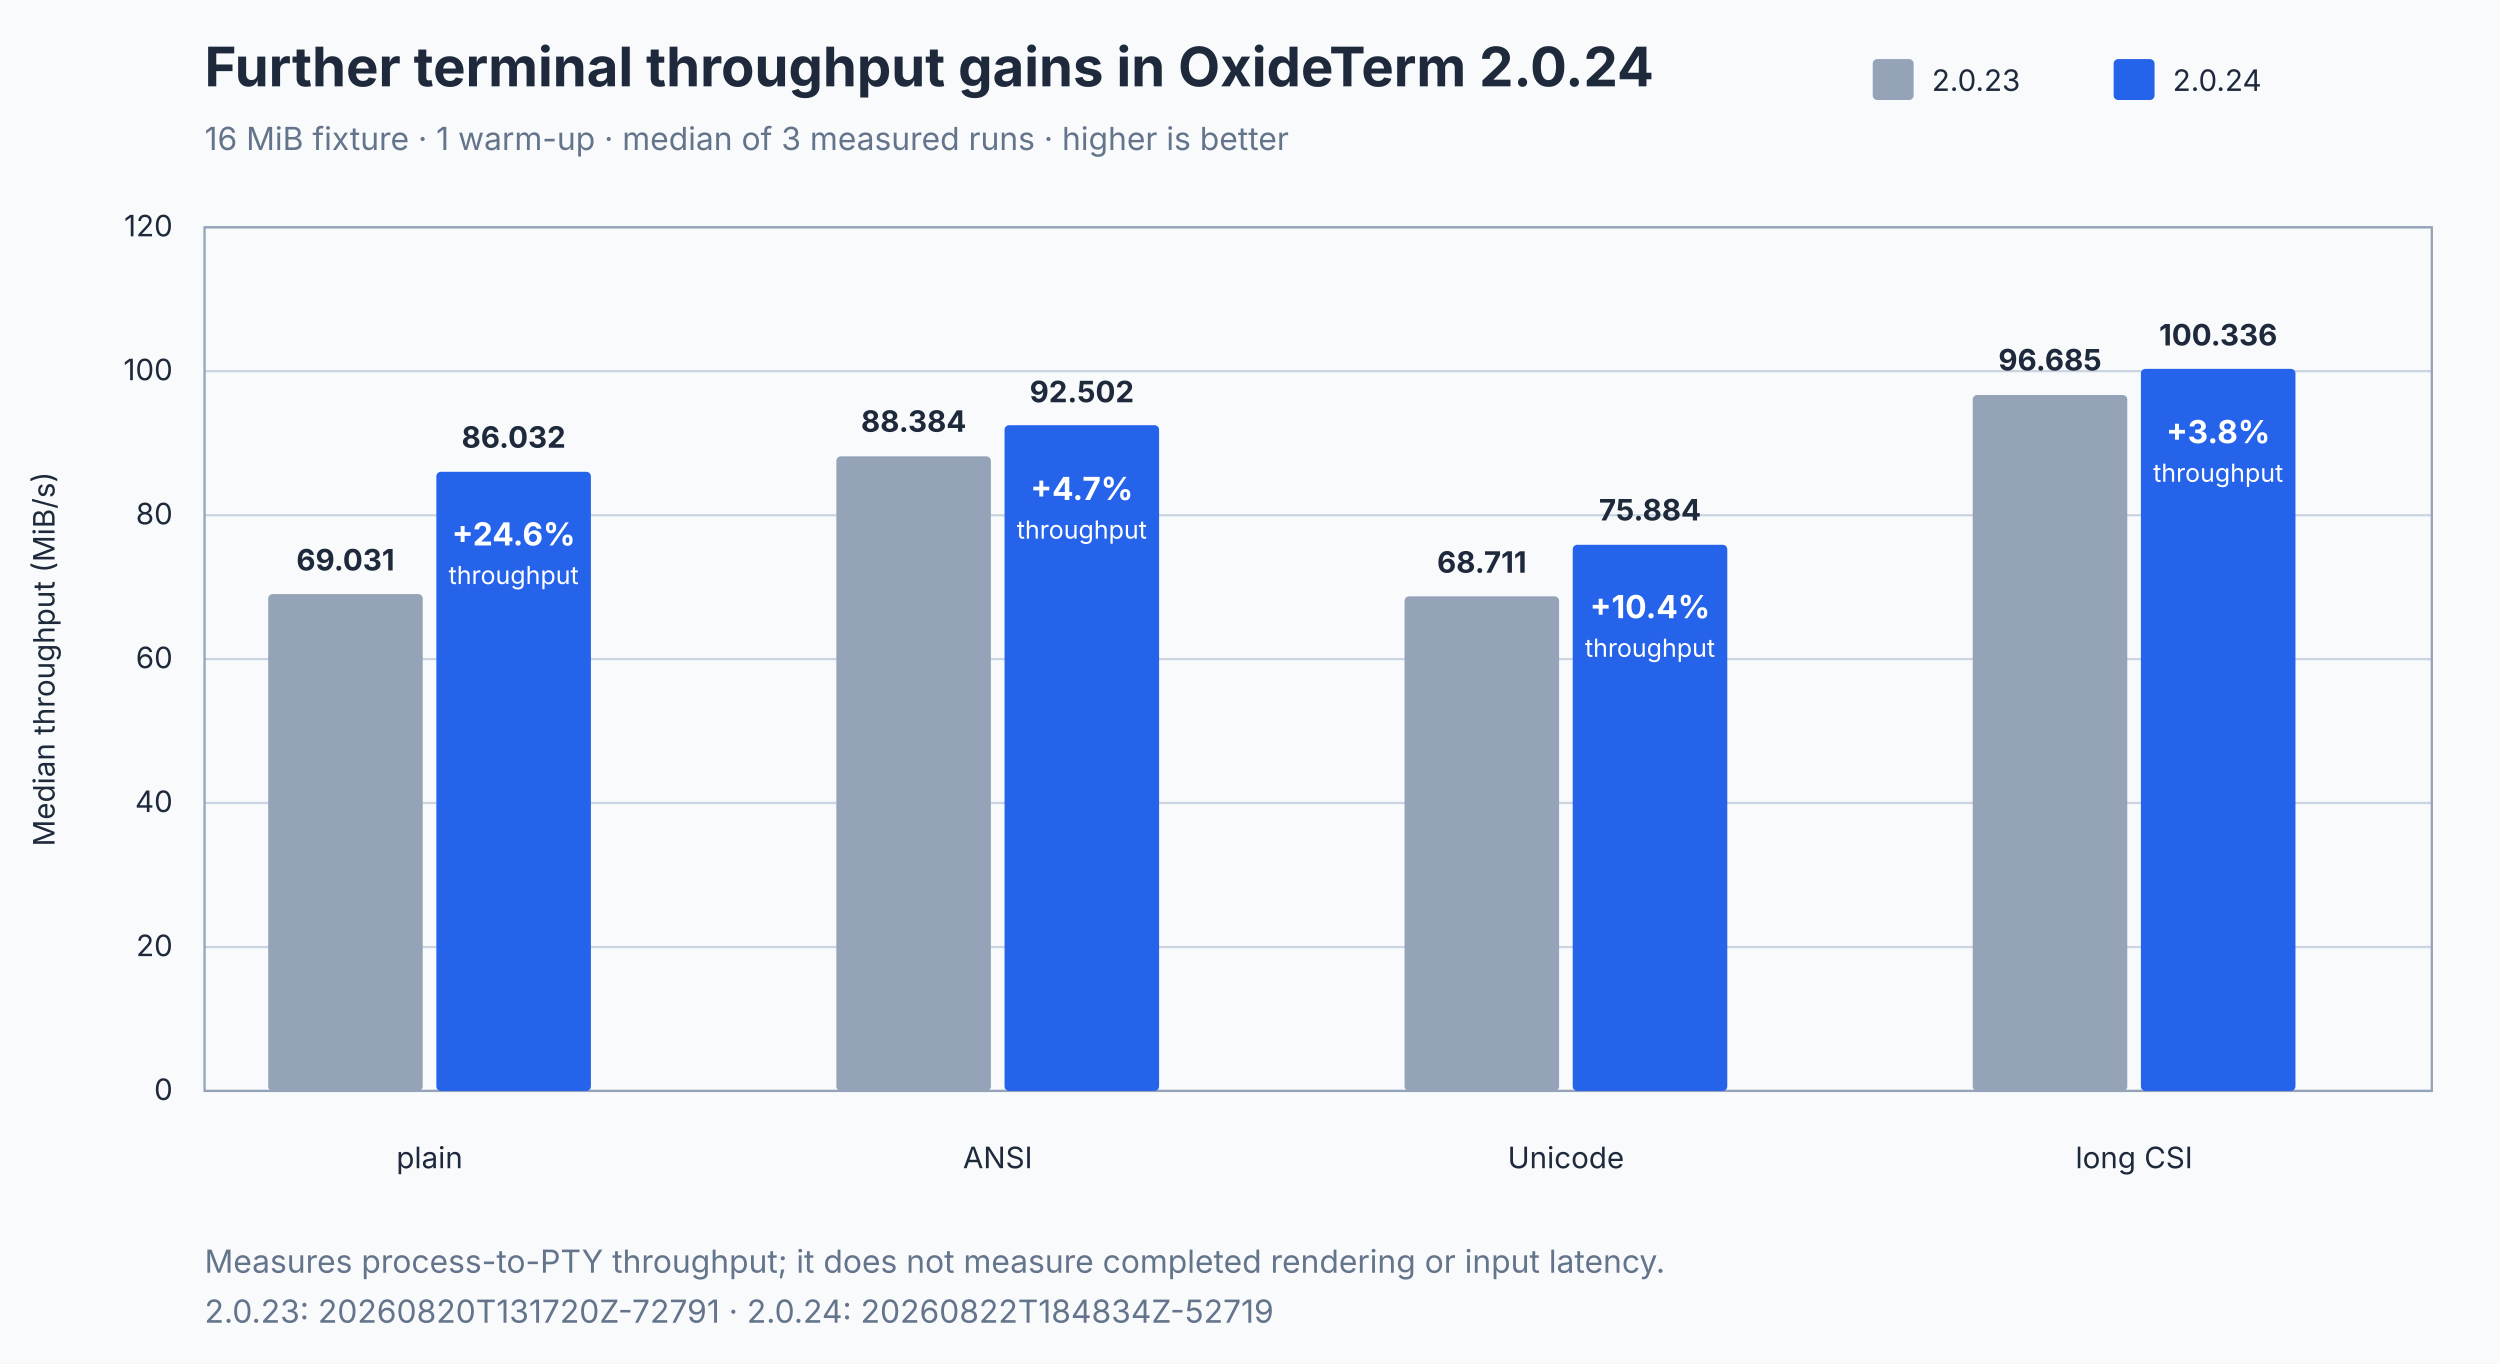
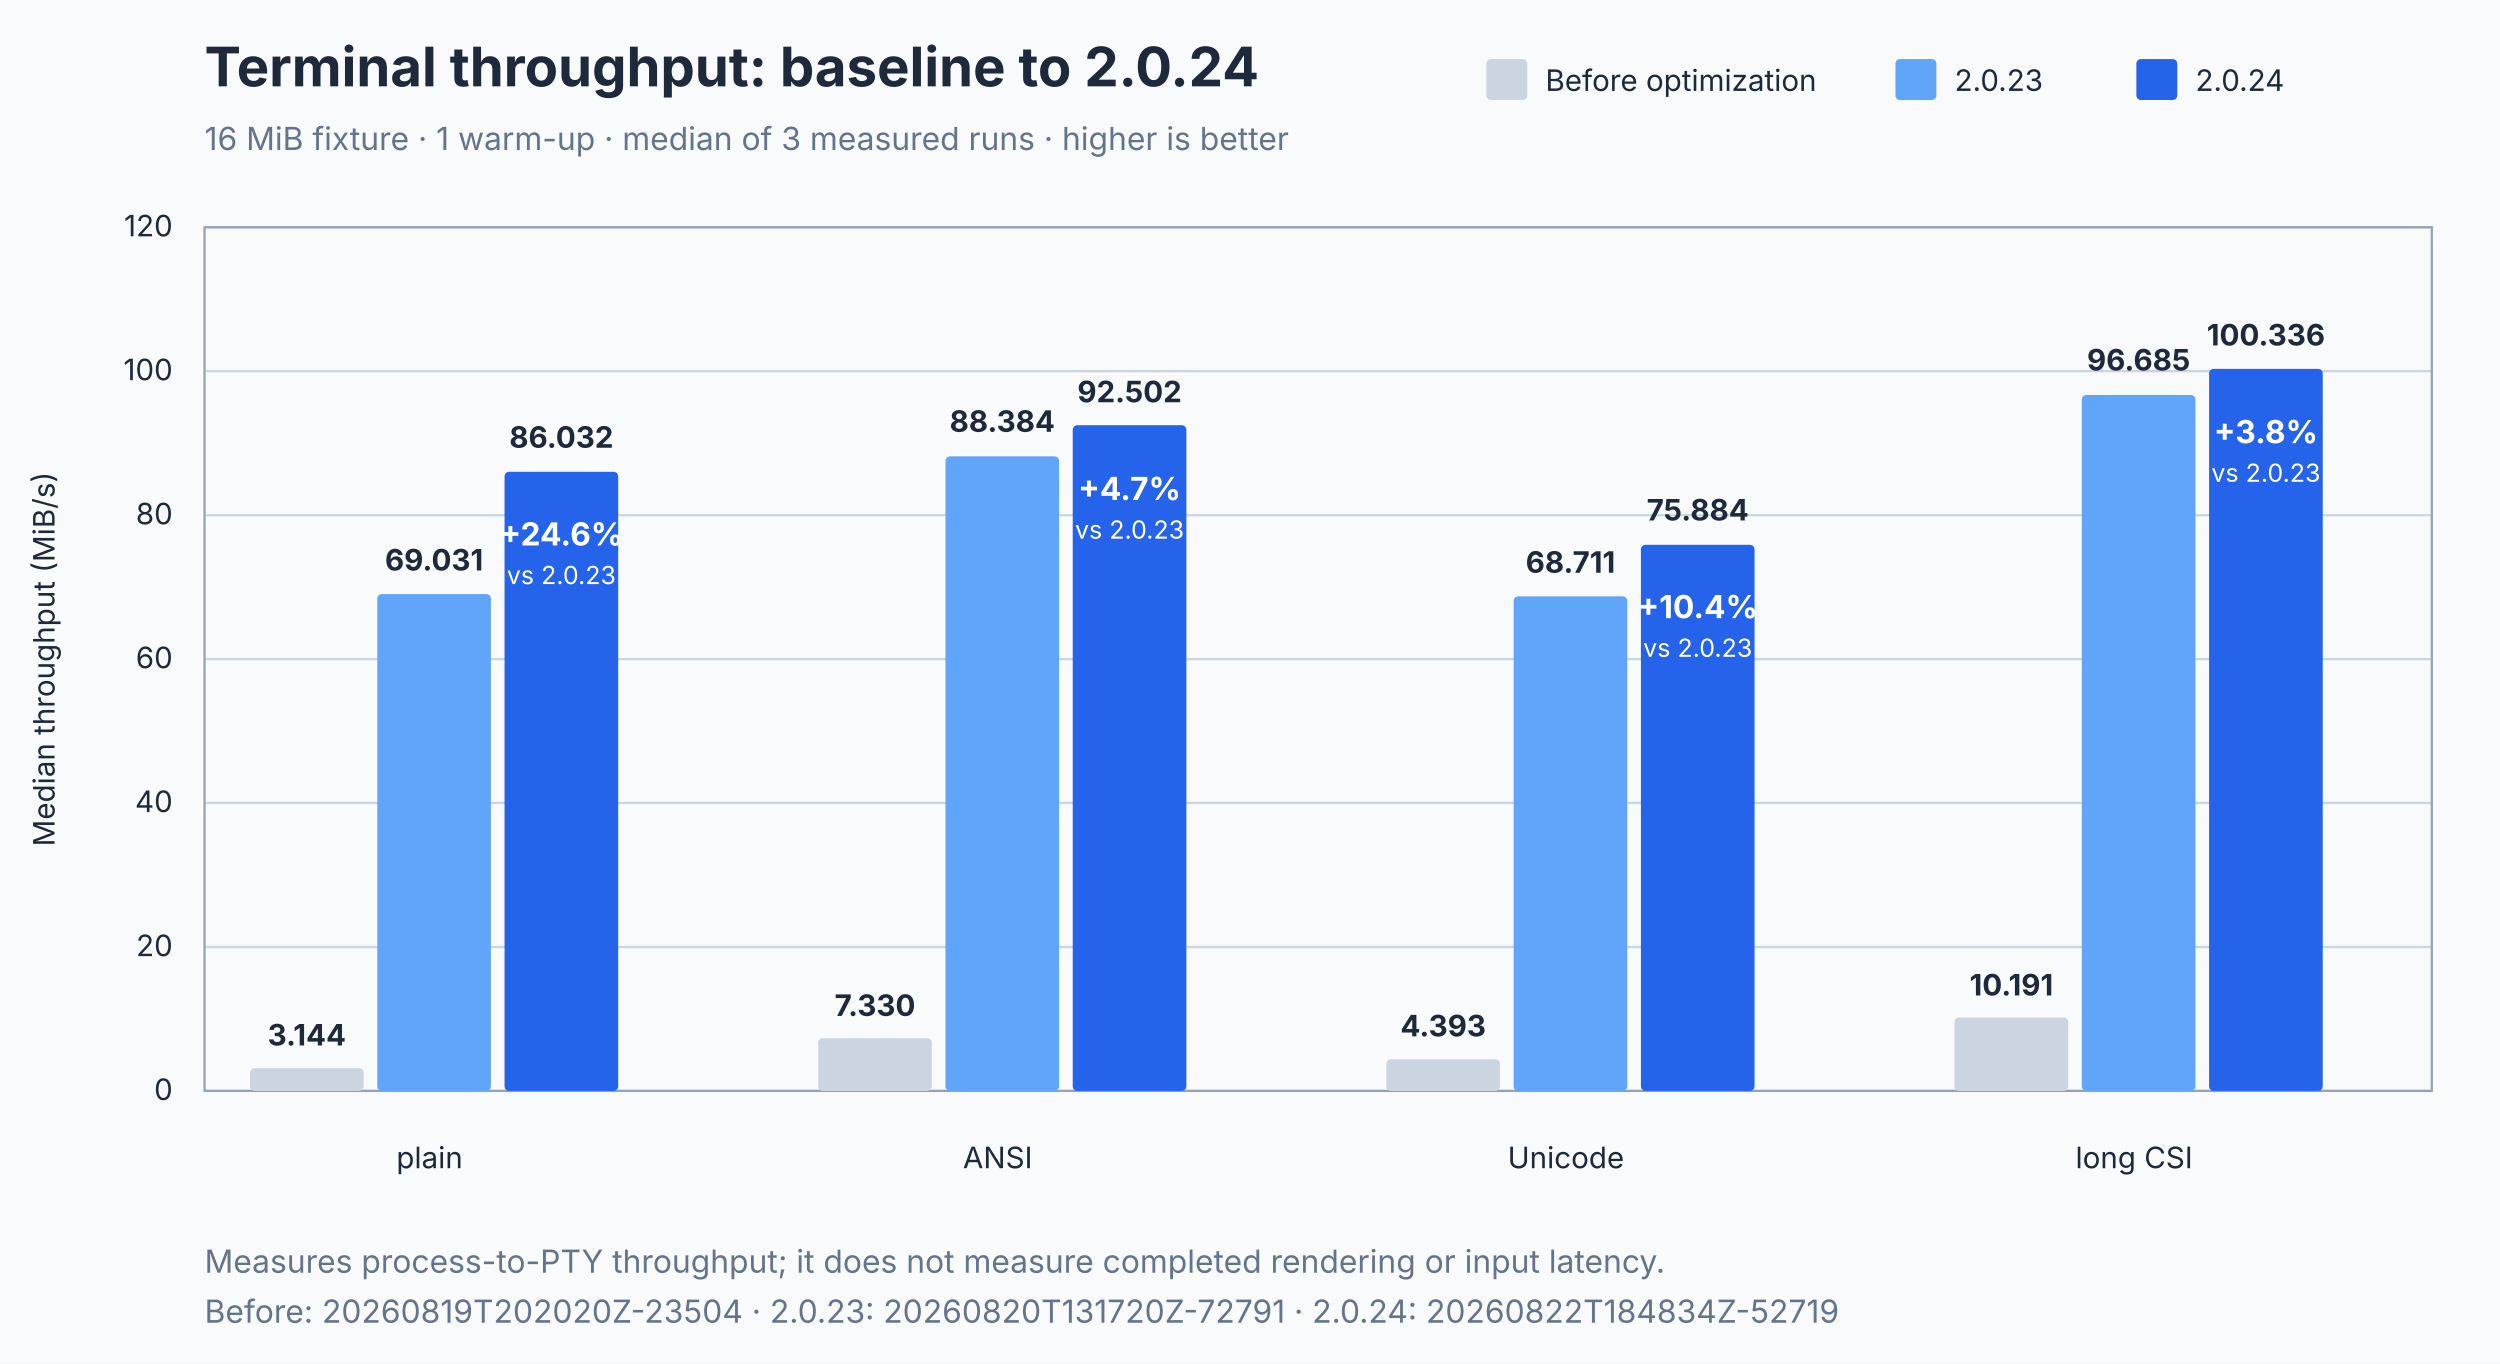
<svg xmlns="http://www.w3.org/2000/svg" width="1100" height="600" viewBox="0 0 1100 600" role="img" aria-labelledby="title description">
  <style>
    text { fill: #1e293b; font-family: Inter, ui-sans-serif, system-ui, sans-serif; }
    .title { font-size: 24px; font-weight: 700; }
    .subtitle, .note { fill: #64748b; font-size: 14px; }
    .axis { font-size: 13px; }
    .value { font-size: 13px; font-weight: 650; text-anchor: middle; }
    .gain { fill: #ffffff; font-size: 14px; font-weight: 750; text-anchor: middle; }
    .gain-note { fill: #ffffff; font-size: 11px; text-anchor: middle; }
    .grid { stroke: #cbd5e1; stroke-width: 1; }
    .frame { fill: none; stroke: #94a3b8; stroke-width: 1; }
-     .previous { fill: #94a3b8; }
+     .baseline { fill: #cbd5e1; }
+     .previous { fill: #60a5fa; }
    .current { fill: #2563eb; }
  </style>
  <rect width="1100" height="600" fill="#f8fafc" />
-   <text class="title" x="90" y="38">Further terminal throughput gains in OxideTerm 2.0.24</text>
+   <text class="title" x="90" y="38">Terminal throughput: baseline to 2.0.24</text>
  <text class="subtitle" x="90" y="66">16 MiB fixture · 1 warm-up · median of 3 measured runs · higher is better</text>
-   <rect class="previous" x="824" y="26" width="18" height="18" rx="2" />
-   <text class="axis" x="850" y="40">2.0.23</text>
-   <rect class="current" x="930" y="26" width="18" height="18" rx="2" />
-   <text class="axis" x="956" y="40">2.0.24</text>
+   <rect class="baseline" x="654" y="26" width="18" height="18" rx="2" />
+   <text class="axis" x="680" y="40">Before optimization</text>
+   <rect class="previous" x="834" y="26" width="18" height="18" rx="2" />
+   <text class="axis" x="860" y="40">2.0.23</text>
+   <rect class="current" x="940" y="26" width="18" height="18" rx="2" />
+   <text class="axis" x="966" y="40">2.0.24</text>
  <line class="grid" x1="90" y1="480" x2="1070" y2="480" />
  <line class="grid" x1="90" y1="416.7" x2="1070" y2="416.7" />
  <line class="grid" x1="90" y1="353.3" x2="1070" y2="353.3" />
  <line class="grid" x1="90" y1="290" x2="1070" y2="290" />
  <line class="grid" x1="90" y1="226.7" x2="1070" y2="226.7" />
  <line class="grid" x1="90" y1="163.3" x2="1070" y2="163.3" />
  <line class="grid" x1="90" y1="100" x2="1070" y2="100" />
  <rect class="frame" x="90" y="100" width="980" height="380" />
  <text class="axis" x="76" y="484" text-anchor="end">0</text>
  <text class="axis" x="76" y="420.7" text-anchor="end">20</text>
  <text class="axis" x="76" y="357.3" text-anchor="end">40</text>
  <text class="axis" x="76" y="294" text-anchor="end">60</text>
  <text class="axis" x="76" y="230.7" text-anchor="end">80</text>
  <text class="axis" x="76" y="167.3" text-anchor="end">100</text>
  <text class="axis" x="76" y="104" text-anchor="end">120</text>
  <text class="axis" transform="translate(24 290) rotate(-90)" text-anchor="middle">Median throughput (MiB/s)</text>
-   <rect class="previous" x="118" y="261.4" width="68" height="218.6" rx="2" />
-   <rect class="current" x="192" y="207.6" width="68" height="272.4" rx="2" />
-   <text class="value" x="152" y="251">69.031</text>
-   <text class="value" x="226" y="197">86.032</text>
-   <text class="gain" x="226" y="240">+24.6%</text>
-   <text class="gain-note" x="226" y="257">throughput</text>
+   <rect class="baseline" x="110" y="470.0" width="50" height="10.0" rx="2" />
+   <rect class="previous" x="166" y="261.4" width="50" height="218.6" rx="2" />
+   <rect class="current" x="222" y="207.6" width="50" height="272.4" rx="2" />
+   <text class="value" x="135" y="460">3.144</text>
+   <text class="value" x="191" y="251">69.031</text>
+   <text class="value" x="247" y="197">86.032</text>
+   <text class="gain" x="247" y="240">+24.6%</text>
+   <text class="gain-note" x="247" y="257">vs 2.0.23</text>
  <text class="axis" x="189" y="514" text-anchor="middle">plain</text>
-   <rect class="previous" x="368" y="200.8" width="68" height="279.2" rx="2" />
-   <rect class="current" x="442" y="187.1" width="68" height="292.9" rx="2" />
-   <text class="value" x="402" y="190">88.384</text>
-   <text class="value" x="476" y="177">92.502</text>
-   <text class="gain" x="476" y="220">+4.7%</text>
-   <text class="gain-note" x="476" y="237">throughput</text>
+   <rect class="baseline" x="360" y="456.8" width="50" height="23.2" rx="2" />
+   <rect class="previous" x="416" y="200.8" width="50" height="279.2" rx="2" />
+   <rect class="current" x="472" y="187.1" width="50" height="292.9" rx="2" />
+   <text class="value" x="385" y="447">7.330</text>
+   <text class="value" x="441" y="190">88.384</text>
+   <text class="value" x="497" y="177">92.502</text>
+   <text class="gain" x="497" y="220">+4.7%</text>
+   <text class="gain-note" x="497" y="237">vs 2.0.23</text>
  <text class="axis" x="439" y="514" text-anchor="middle">ANSI</text>
-   <rect class="previous" x="618" y="262.4" width="68" height="217.6" rx="2" />
-   <rect class="current" x="692" y="239.7" width="68" height="240.3" rx="2" />
-   <text class="value" x="652" y="252">68.711</text>
-   <text class="value" x="726" y="229">75.884</text>
-   <text class="gain" x="726" y="272">+10.4%</text>
-   <text class="gain-note" x="726" y="289">throughput</text>
+   <rect class="baseline" x="610" y="466.1" width="50" height="13.9" rx="2" />
+   <rect class="previous" x="666" y="262.4" width="50" height="217.6" rx="2" />
+   <rect class="current" x="722" y="239.7" width="50" height="240.3" rx="2" />
+   <text class="value" x="635" y="456">4.393</text>
+   <text class="value" x="691" y="252">68.711</text>
+   <text class="value" x="747" y="229">75.884</text>
+   <text class="gain" x="747" y="272">+10.4%</text>
+   <text class="gain-note" x="747" y="289">vs 2.0.23</text>
  <text class="axis" x="689" y="514" text-anchor="middle">Unicode</text>
-   <rect class="previous" x="868" y="173.8" width="68" height="306.2" rx="2" />
-   <rect class="current" x="942" y="162.3" width="68" height="317.7" rx="2" />
-   <text class="value" x="902" y="163">96.685</text>
-   <text class="value" x="976" y="152">100.336</text>
-   <text class="gain" x="976" y="195">+3.8%</text>
-   <text class="gain-note" x="976" y="212">throughput</text>
+   <rect class="baseline" x="860" y="447.7" width="50" height="32.3" rx="2" />
+   <rect class="previous" x="916" y="173.8" width="50" height="306.2" rx="2" />
+   <rect class="current" x="972" y="162.3" width="50" height="317.7" rx="2" />
+   <text class="value" x="885" y="438">10.191</text>
+   <text class="value" x="941" y="163">96.685</text>
+   <text class="value" x="997" y="152">100.336</text>
+   <text class="gain" x="997" y="195">+3.8%</text>
+   <text class="gain-note" x="997" y="212">vs 2.0.23</text>
  <text class="axis" x="939" y="514" text-anchor="middle">long CSI</text>
  <text class="note" x="90" y="560">Measures process-to-PTY throughput; it does not measure completed rendering or input latency.</text>
-   <text class="note" x="90" y="582">2.0.23: 20260820T131720Z-72791 · 2.0.24: 20260822T184834Z-52719</text>
+   <text class="note" x="90" y="582">Before: 20260819T202020Z-23504 · 2.0.23: 20260820T131720Z-72791 · 2.0.24: 20260822T184834Z-52719</text>
</svg>
